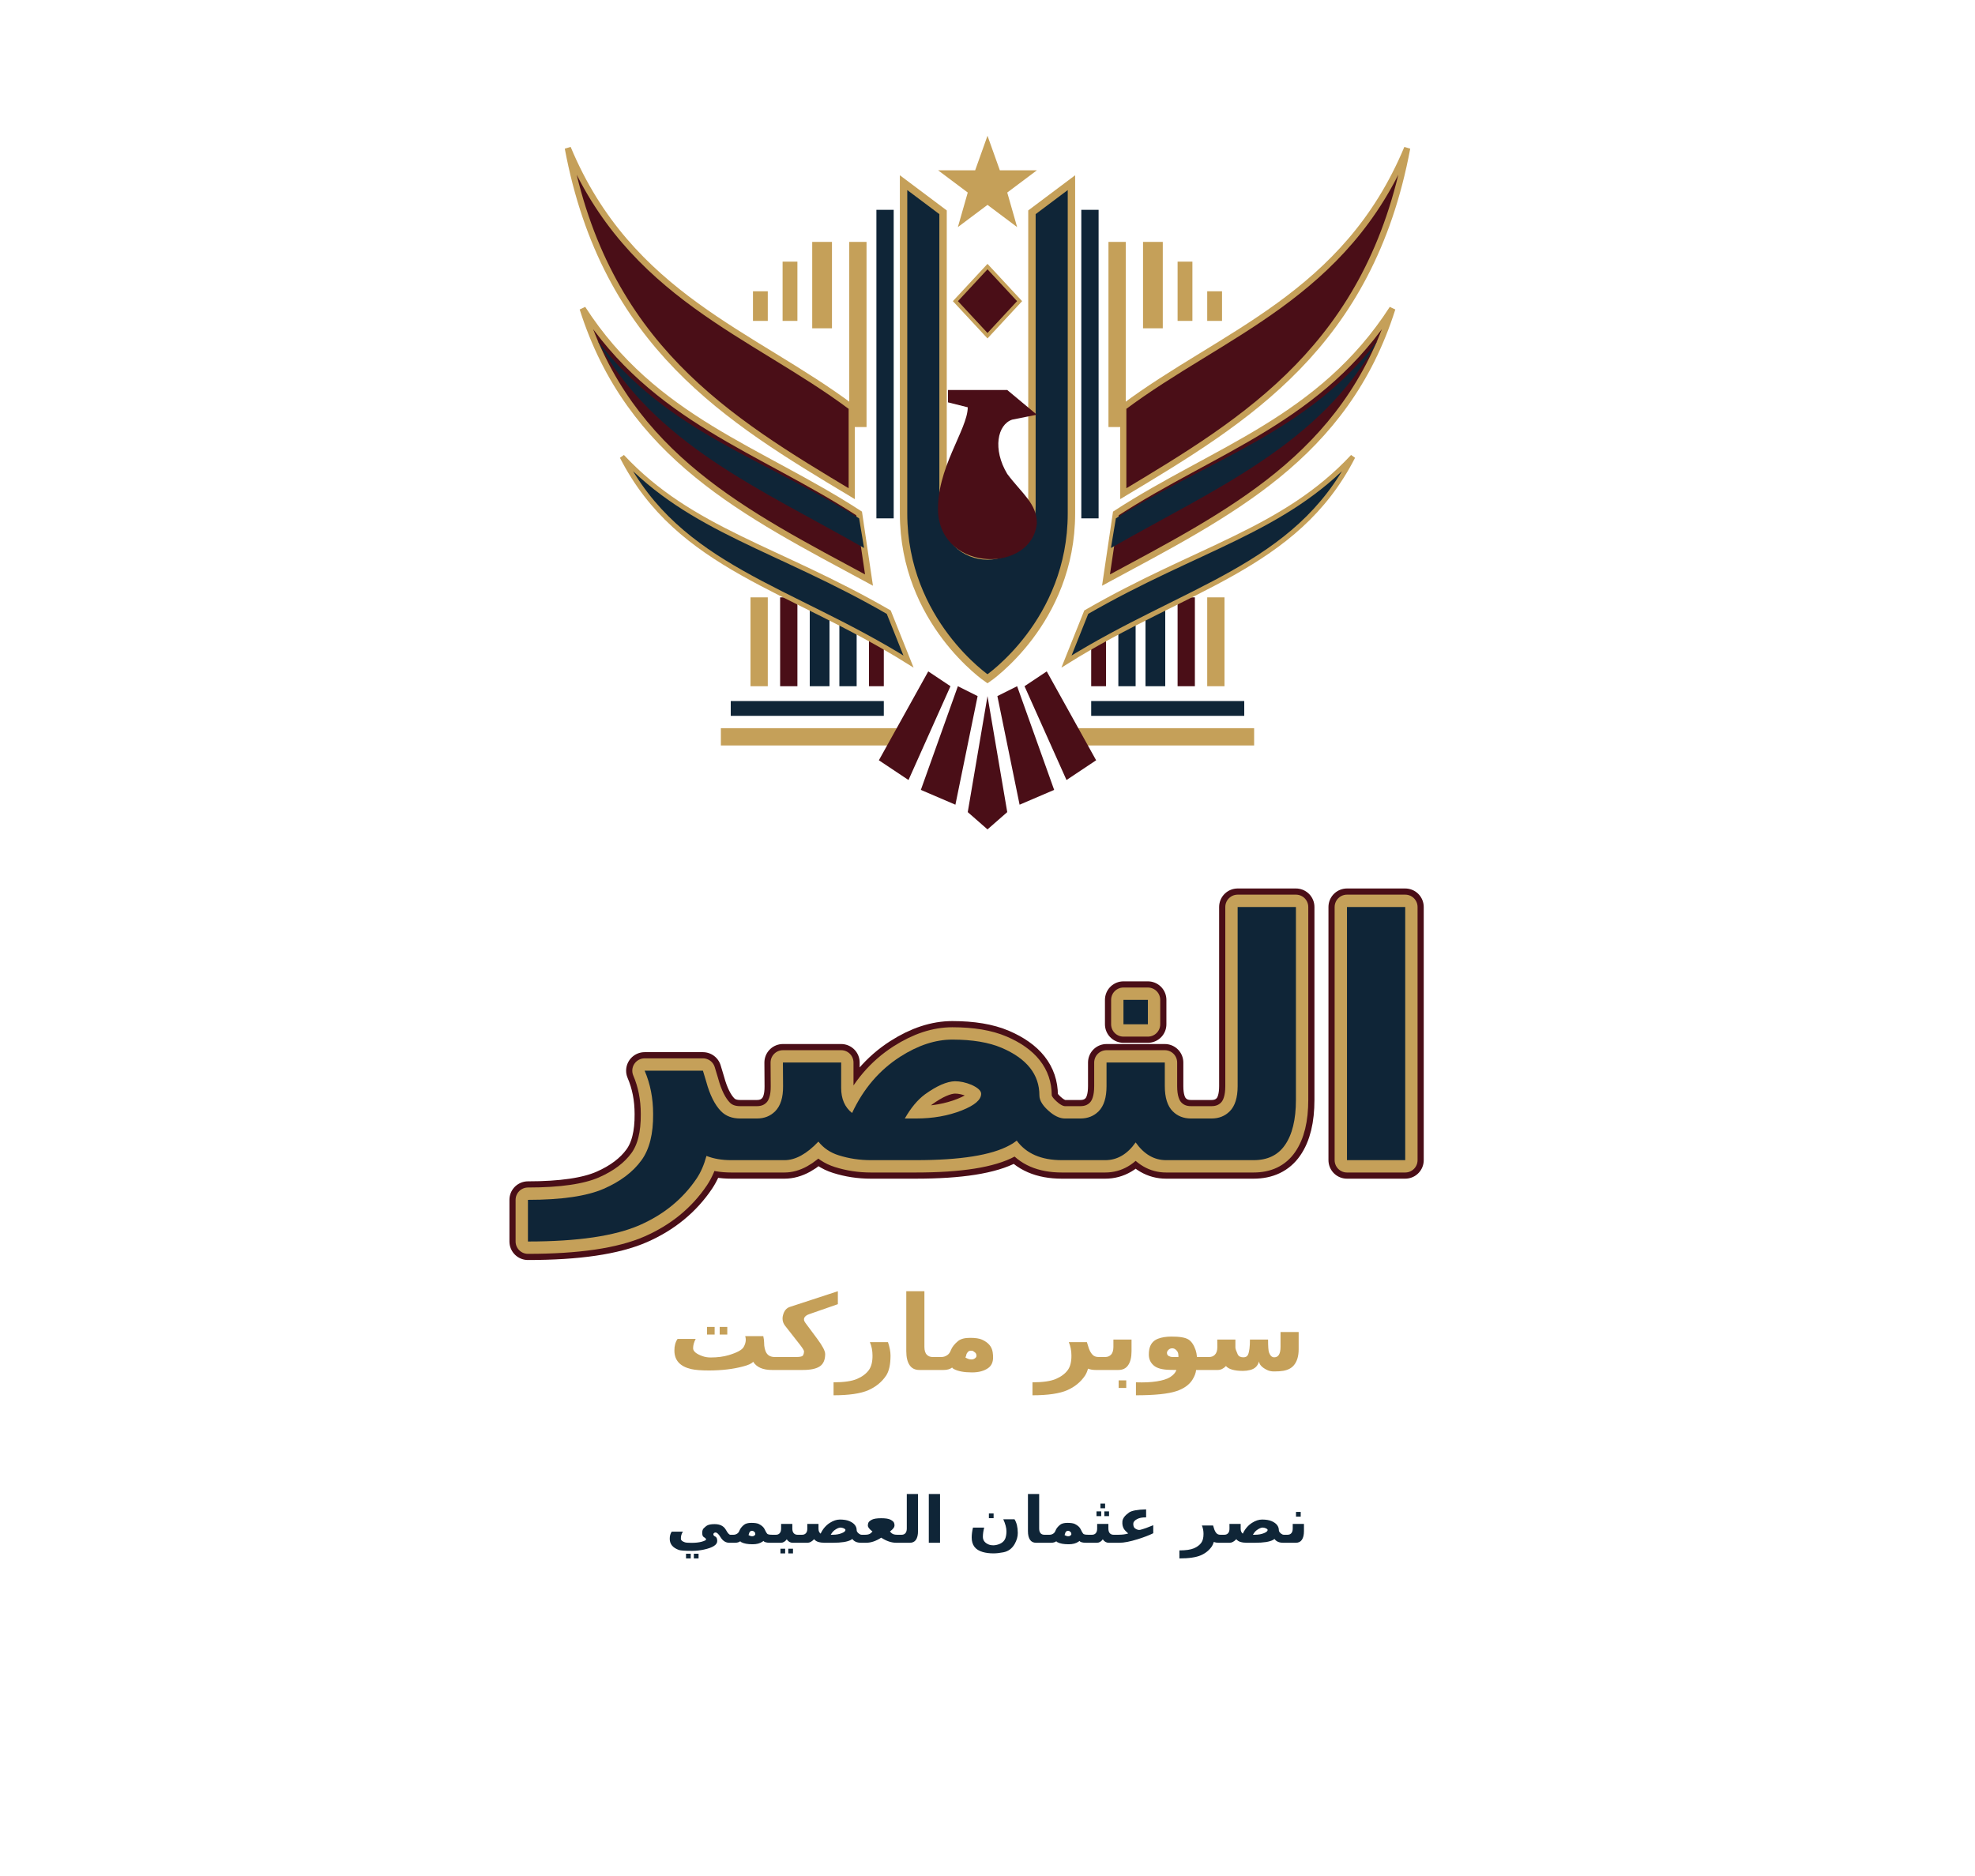
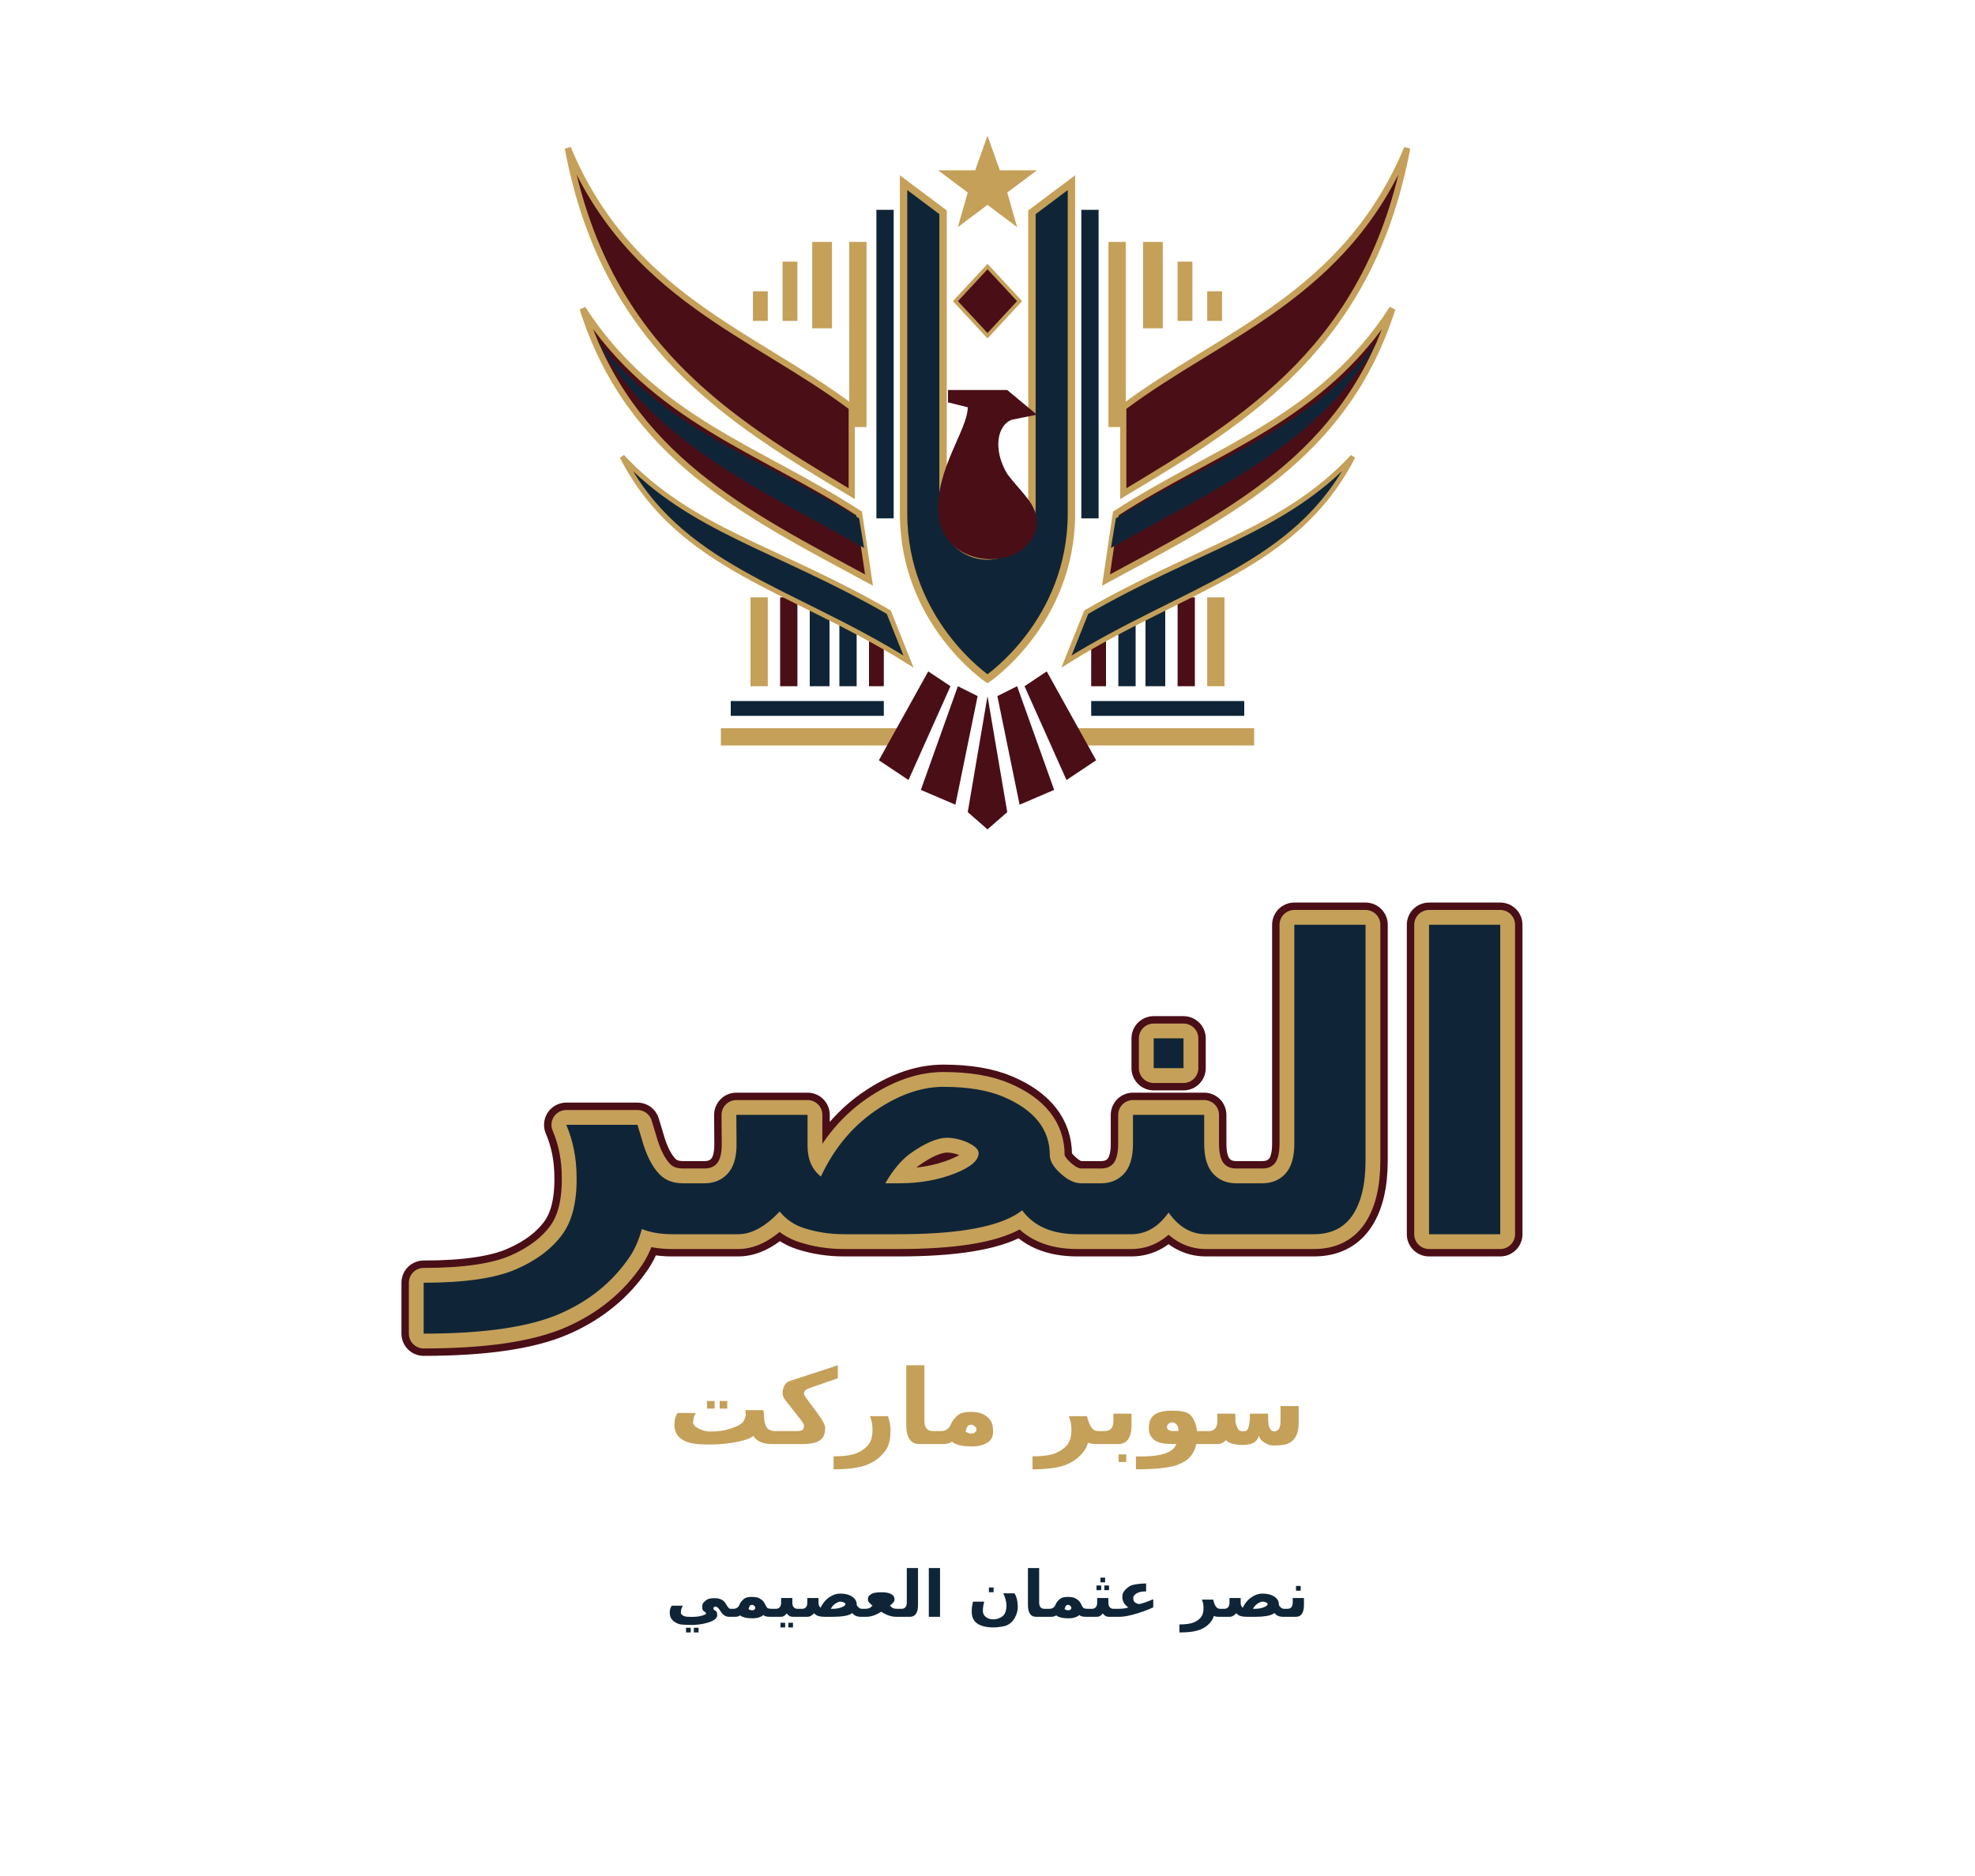
<svg xmlns="http://www.w3.org/2000/svg" viewBox="0 0 800 760" role="img" aria-labelledby="title desc">
  <defs>
    <style>
      .navy { fill: #0F2537; }
      .burgundy { fill: #4A0E17; }
      .gold { fill: #C5A059; }
-       .word { font-family: Cairo, "Reem Kufi", sans-serif; font-size: 135px; font-weight: 900; letter-spacing: -2px; text-anchor: middle; }
+       .word { font-family: Cairo, "Reem Kufi", sans-serif; font-size: 165px; font-weight: 900; letter-spacing: -2px; text-anchor: middle; }
      .sub { font-family: Cairo, sans-serif; font-size: 42px; font-weight: 800; text-anchor: middle; }
      .owner { font-family: Cairo, sans-serif; font-size: 26px; font-weight: 700; text-anchor: middle; }
    </style>
  </defs>
  <g id="emblem-symbol" transform="translate(0 10)">
    <g class="gold">
      <rect x="305" y="108" width="6" height="12" />
      <rect x="317" y="96" width="6" height="24" />
      <rect x="329" y="88" width="8" height="35" />
      <rect x="344" y="88" width="7" height="75" />
      <rect x="449" y="88" width="7" height="75" />
      <rect x="463" y="88" width="8" height="35" />
      <rect x="477" y="96" width="6" height="24" />
      <rect x="489" y="108" width="6" height="12" />
    </g>
    <g class="navy">
      <rect x="355" y="75" width="7" height="125" />
      <rect x="438" y="75" width="7" height="125" />
    </g>
    <g id="lower-pillars">
      <g>
        <rect x="304" y="232" width="7" height="36" class="gold" />
        <rect x="316" y="232" width="7" height="36" class="burgundy" />
        <rect x="328" y="236" width="8" height="32" class="navy" />
        <rect x="340" y="242" width="7" height="26" class="navy" />
        <rect x="352" y="248" width="6" height="20" class="burgundy" />
        <rect x="296" y="274" width="62" height="6" class="navy" />
        <rect x="292" y="285" width="76" height="7" class="gold" />
      </g>
      <g transform="translate(800 0) scale(-1 1)">
        <rect x="304" y="232" width="7" height="36" class="gold" />
        <rect x="316" y="232" width="7" height="36" class="burgundy" />
        <rect x="328" y="236" width="8" height="32" class="navy" />
        <rect x="340" y="242" width="7" height="26" class="navy" />
        <rect x="352" y="248" width="6" height="20" class="burgundy" />
        <rect x="296" y="274" width="62" height="6" class="navy" />
        <rect x="292" y="285" width="76" height="7" class="gold" />
      </g>
    </g>
    <g id="left-wing">
      <path d="M230 50 C255 110 305 125 345 155 L345 190 C295 160 245 130 230 50Z" class="burgundy" stroke="#C5A059" stroke-width="2.5" />
      <path d="M236 115 C265 160 308 172 348 198 L352 225 C302 198 255 175 236 115Z" class="burgundy" stroke="#C5A059" stroke-width="2.5" />
      <path d="M242 128 C270 165 310 176 348 200 L350 212 C308 188 265 170 242 128Z" class="navy" />
      <path d="M252 175 C280 205 315 212 360 238 L368 258 C320 228 275 220 252 175Z" class="navy" stroke="#C5A059" stroke-width="2" />
    </g>
    <g id="right-wing" transform="translate(800 0) scale(-1 1)">
      <path d="M230 50 C255 110 305 125 345 155 L345 190 C295 160 245 130 230 50Z" class="burgundy" stroke="#C5A059" stroke-width="2.5" />
      <path d="M236 115 C265 160 308 172 348 198 L352 225 C302 198 255 175 236 115Z" class="burgundy" stroke="#C5A059" stroke-width="2.5" />
      <path d="M242 128 C270 165 310 176 348 200 L350 212 C308 188 265 170 242 128Z" class="navy" />
      <path d="M252 175 C280 205 315 212 360 238 L368 258 C320 228 275 220 252 175Z" class="navy" stroke="#C5A059" stroke-width="2" />
    </g>
    <g id="tail-feathers" class="burgundy">
      <polygon points="376,262 356,298 368,306 385,268" />
      <polygon points="388,268 373,310 387,316 396,272" />
      <polygon points="400,272 392,319 400,326 408,319 400,272" />
      <polygon points="412,268 427,310 413,316 404,272" />
      <polygon points="424,262 444,298 432,306 415,268" />
    </g>
    <path d="M366 64 L382 76 L382 195 C382 222 418 222 418 195 L418 76 L434 64 L434 198 C434 242 400 265 400 265 C400 265 366 242 366 198Z" class="navy" stroke="#C5A059" stroke-width="3" />
    <path d="M384 148 L408 148 L420 158 L410 160 C404 162 402 172 408 182 C414 190 420 194 420 202 C418 222 382 222 380 198 C379 180 392 164 392 155 L384 153Z" class="burgundy" />
    <polygon points="400,98 413,112 400,126 387,112" class="burgundy" stroke="#C5A059" stroke-width="1.5" />
    <polygon points="400,45 405,59 420,59 408,68 412,82 400,73 388,82 392,68 380,59 395,59" class="gold" />
  </g>
  <g id="main-wordmark" transform="translate(0 15)">
-     <text x="400" y="455" class="word" fill="none" stroke="#4A0E17" stroke-width="15" stroke-linejoin="round" paint-order="stroke fill">النصر</text>
-     <text x="400" y="455" class="word" fill="none" stroke="#C5A059" stroke-width="10" stroke-linejoin="round" paint-order="stroke fill">النصر</text>
-     <text x="400" y="455" class="word navy">النصر</text>
+     <text x="400" y="485" class="word" fill="none" stroke="#4A0E17" stroke-width="18" stroke-linejoin="round" paint-order="stroke fill">النصر</text>
+     <text x="400" y="485" class="word" fill="none" stroke="#C5A059" stroke-width="12" stroke-linejoin="round" paint-order="stroke fill">النصر</text>
+     <text x="400" y="485" class="word navy">النصر</text>
  </g>
-   <text x="400" y="555" class="sub gold">سوبر ماركت</text>
-   <text x="400" y="625" class="owner navy">نصر عثمان العصيمي</text>
+   <text x="400" y="585" class="sub gold">سوبر ماركت</text>
+   <text x="400" y="655" class="owner navy">نصر عثمان العصيمي</text>
</svg>
